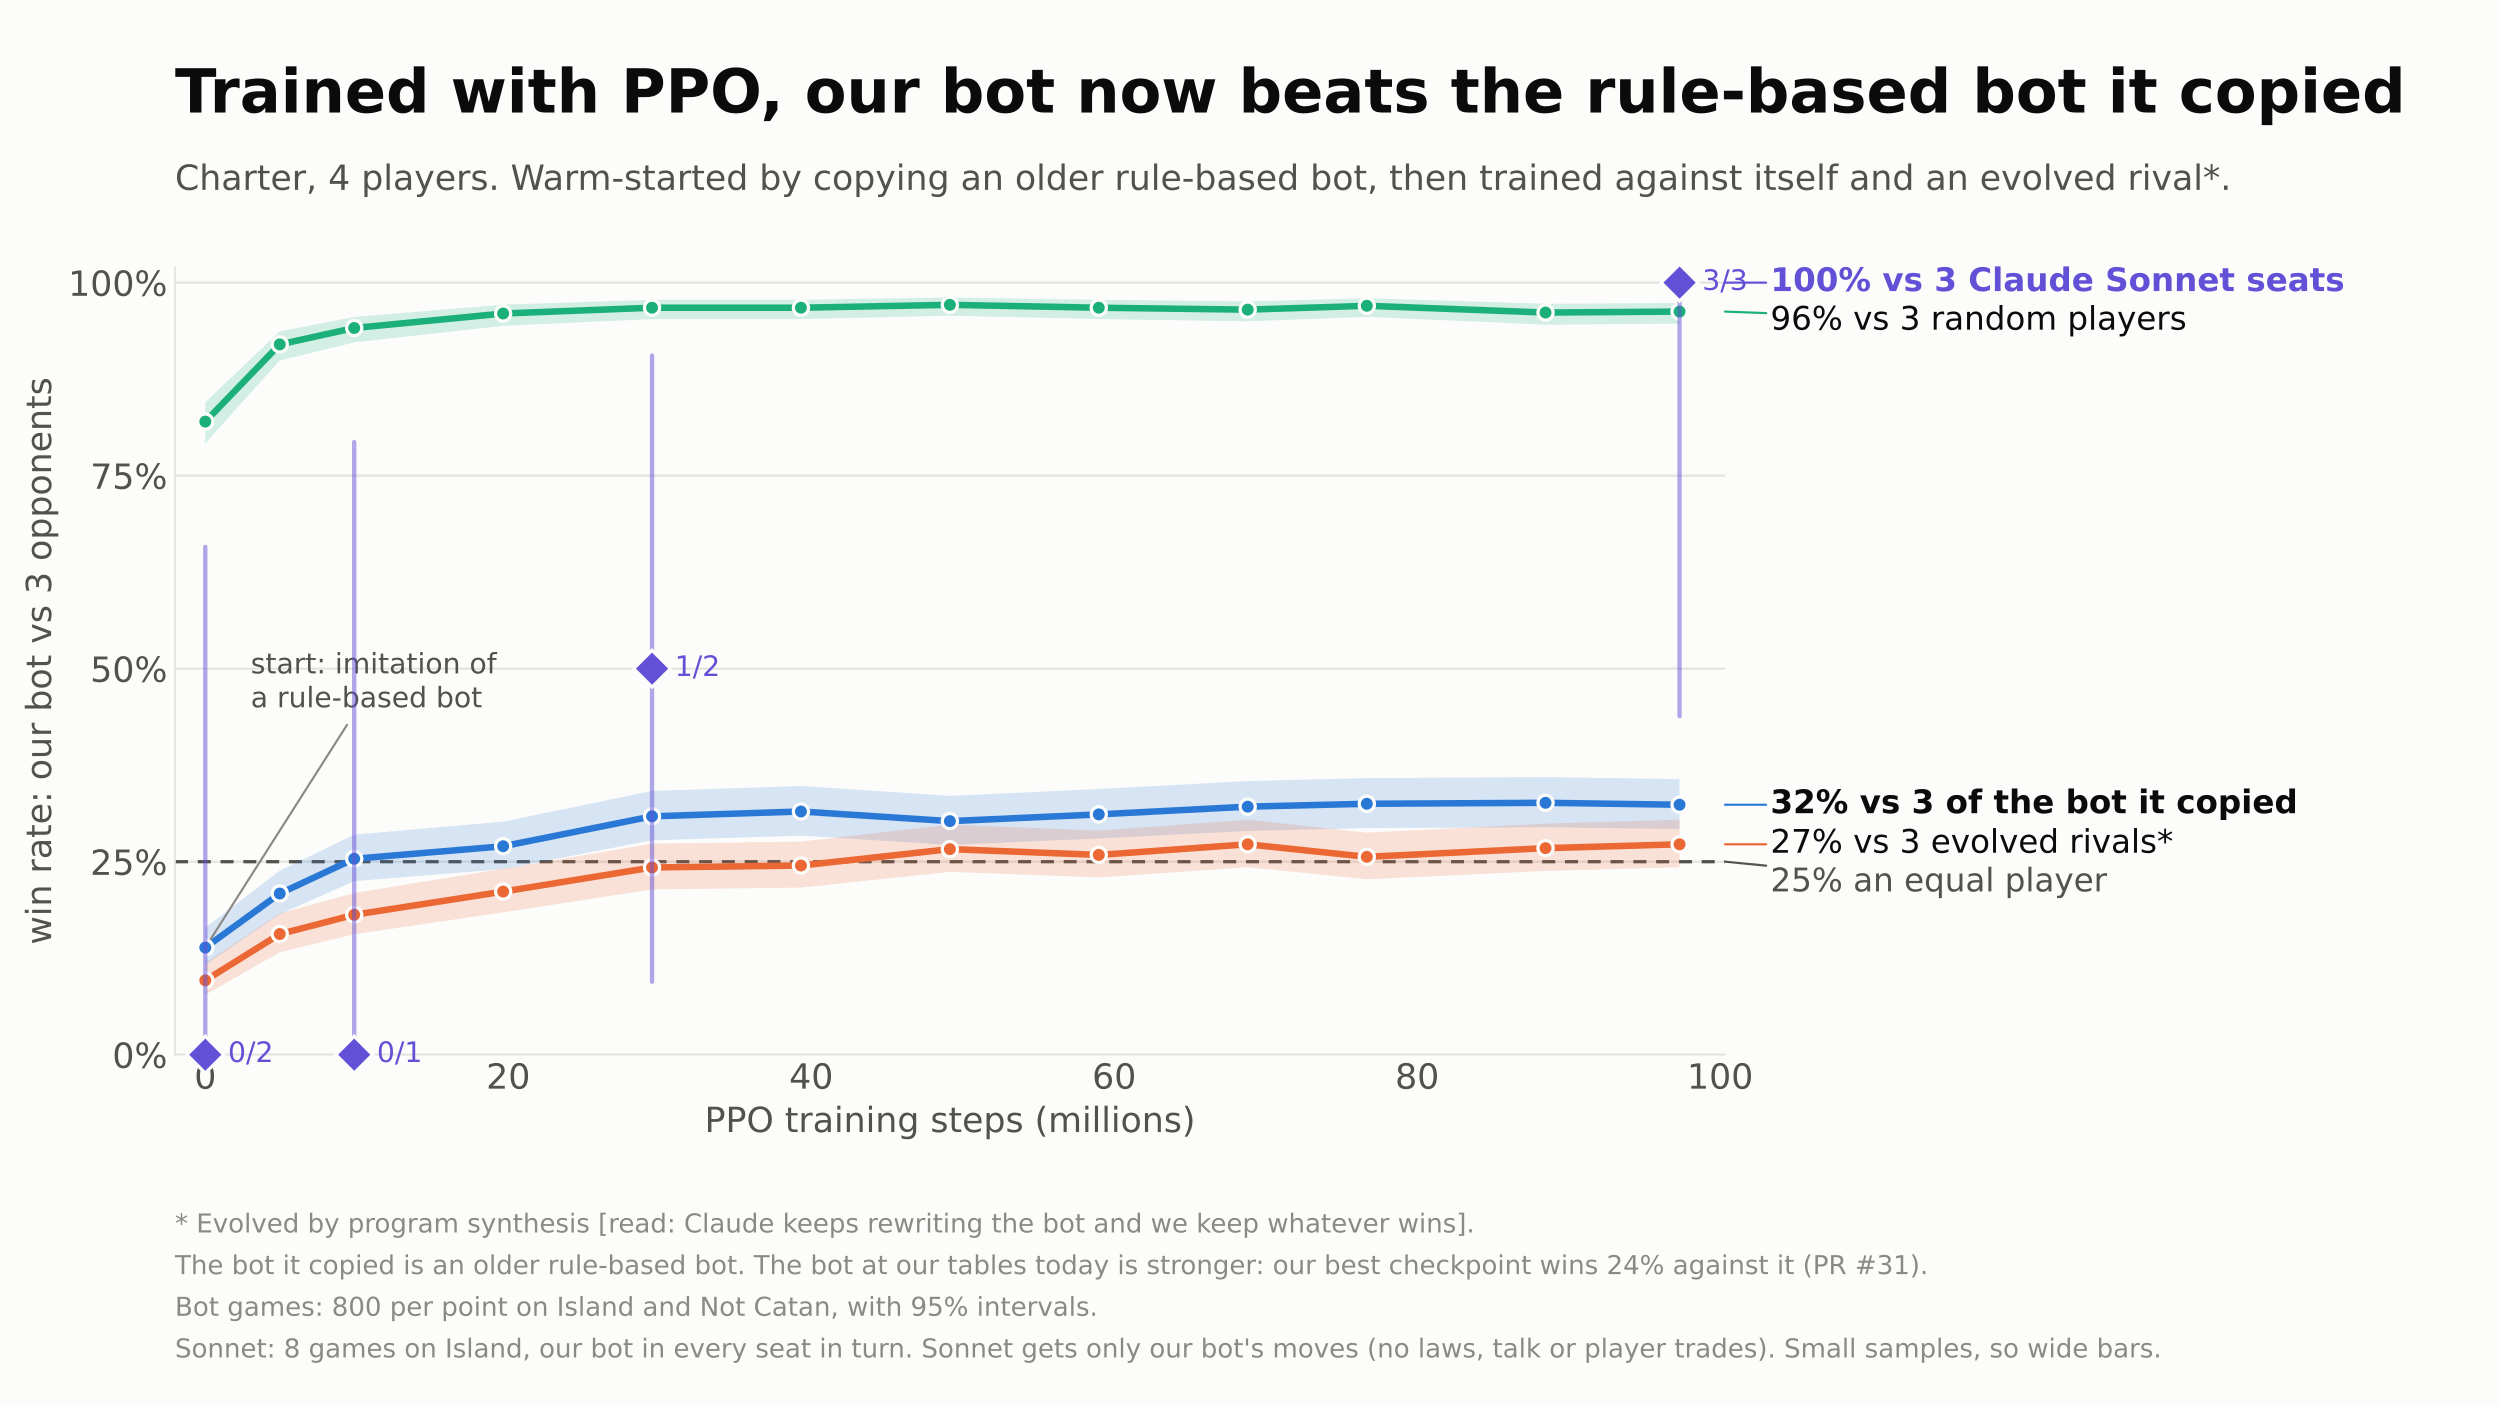
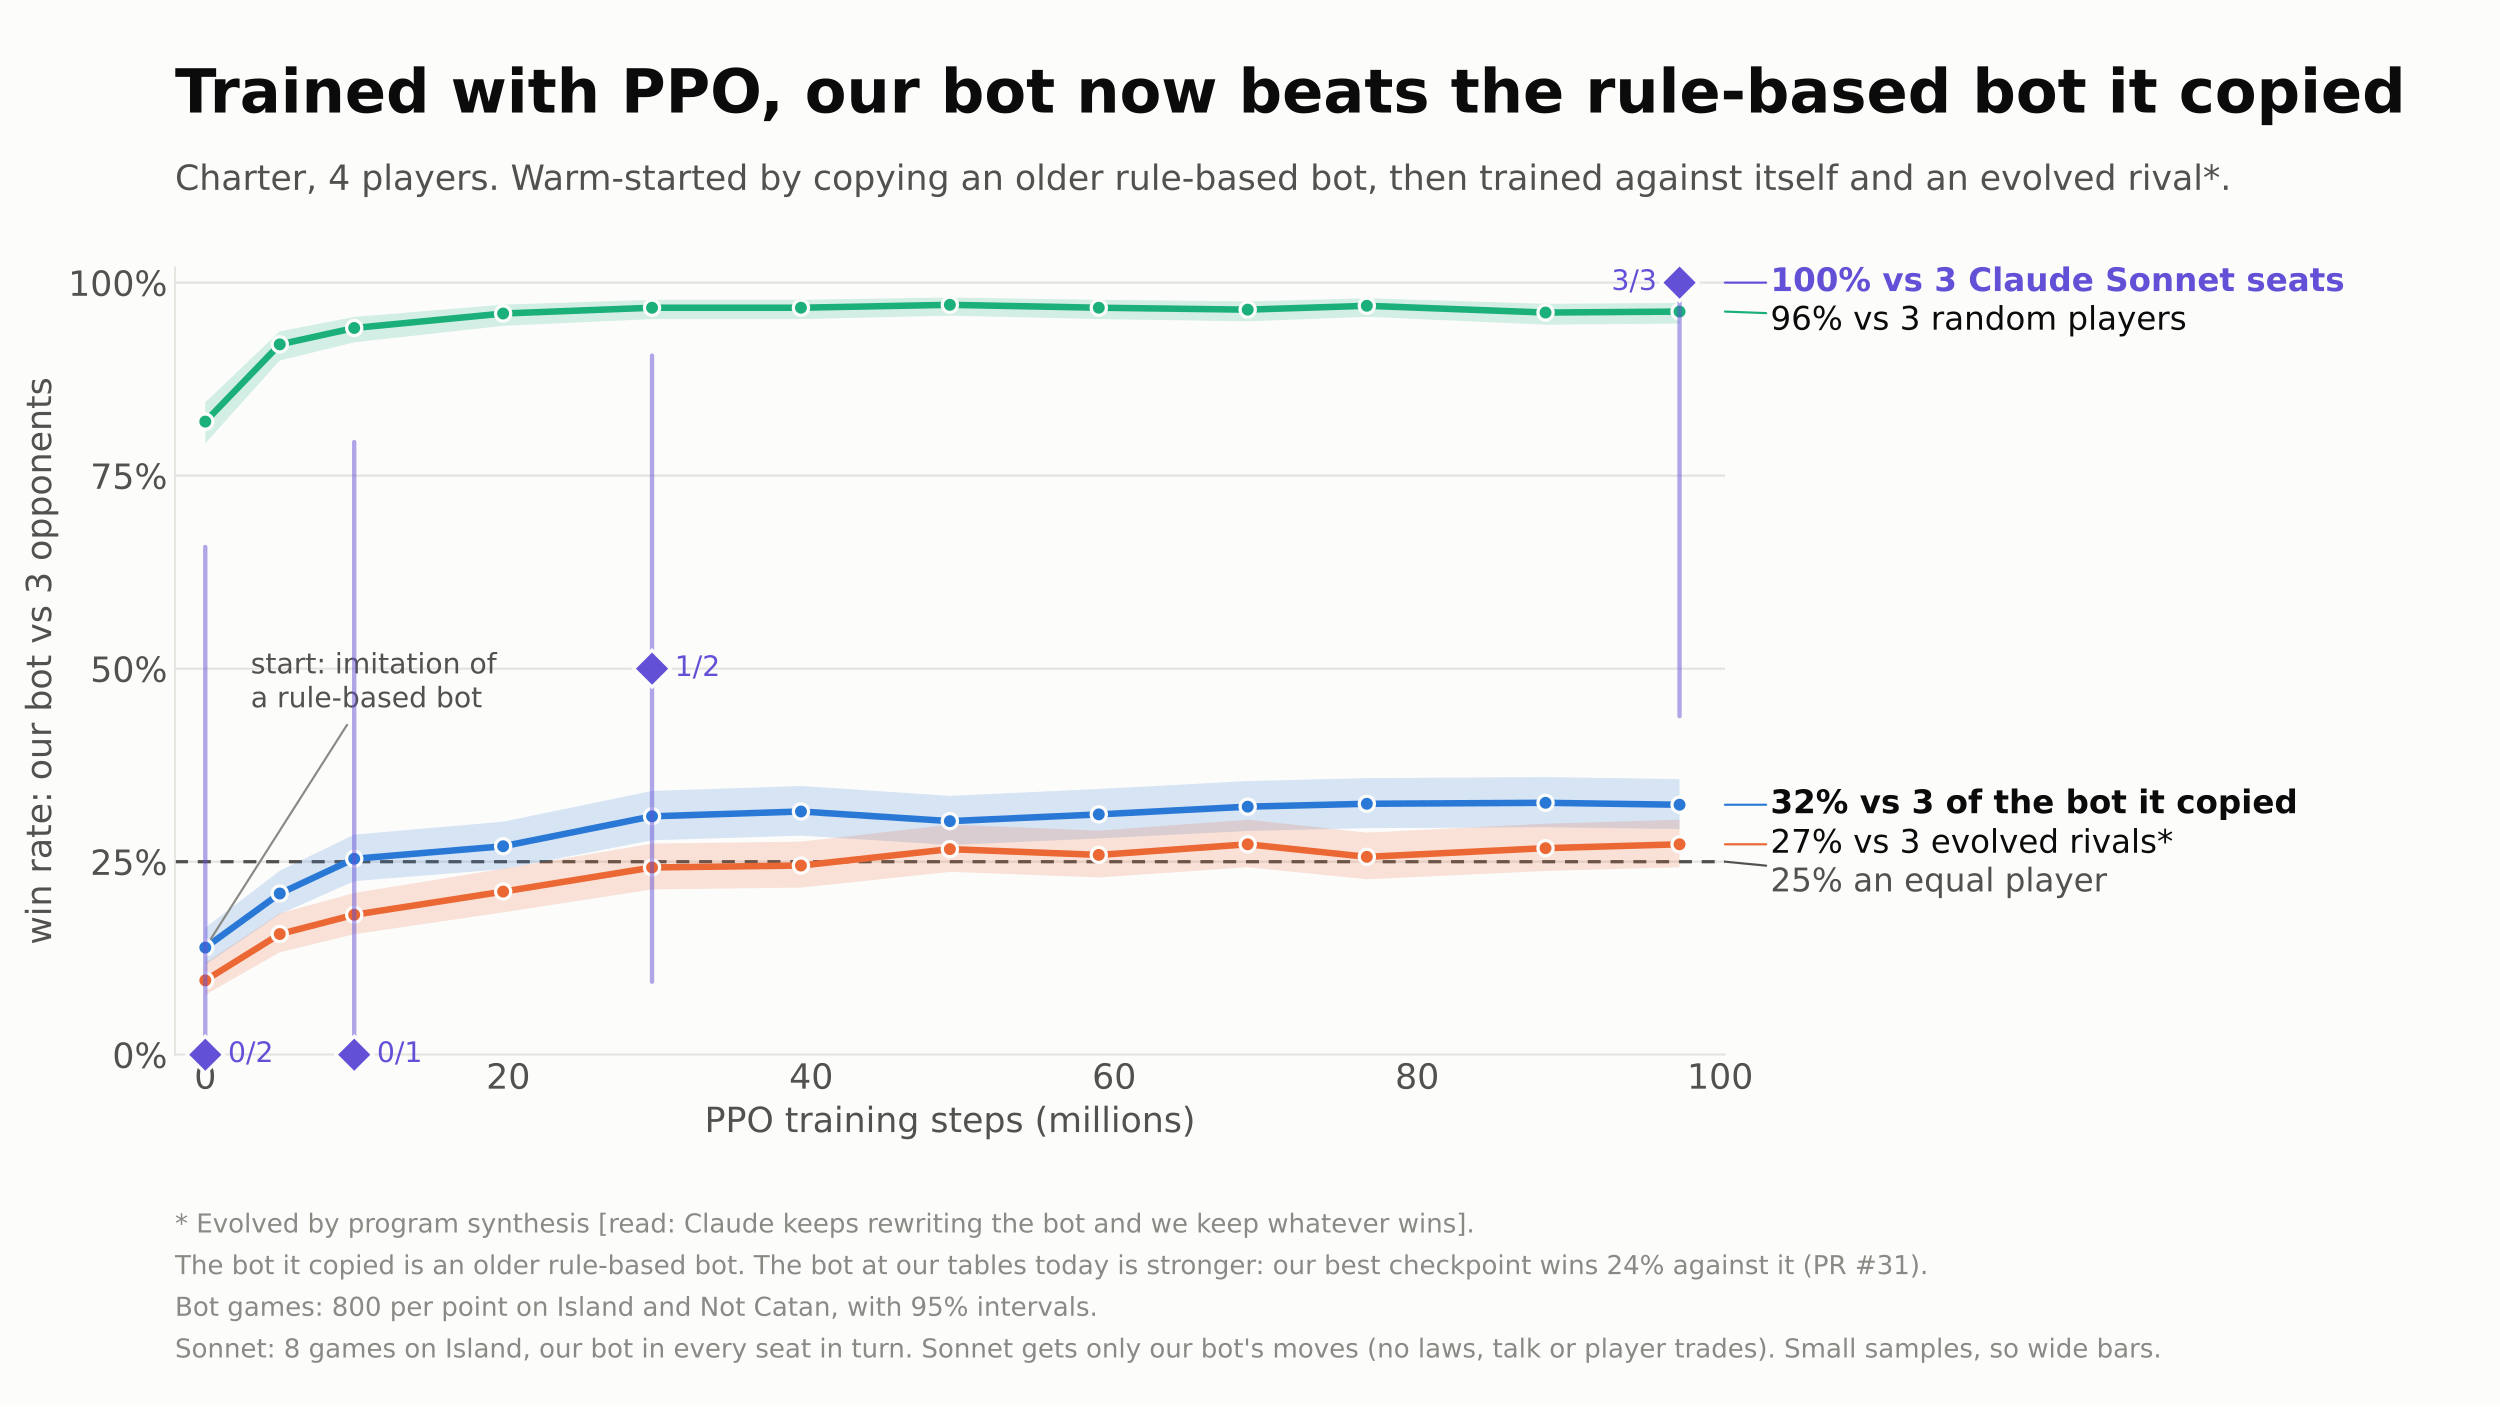
<svg xmlns="http://www.w3.org/2000/svg" xmlns:xlink="http://www.w3.org/1999/xlink" width="1152pt" height="648pt" viewBox="0 0 1152 648" version="1.1">
  <defs>
    <style type="text/css">*{stroke-linejoin: round; stroke-linecap: butt}</style>
  </defs>
  <g id="figure_1">
    <g id="patch_1">
      <path d="M 0 648  L 1152 648  L 1152 0  L 0 0  z " style="fill: #fcfcfb" />
    </g>
    <g id="axes_1">
      <g id="patch_2">
        <path d="M 80.64 486  L 794.88 486  L 794.88 123.12  L 80.64 123.12  z " style="fill: #fcfcfb" />
      </g>
      <g id="matplotlib.axis_1">
        <g id="xtick_1">
          <g id="line2d_1" />
          <g id="text_1">
            <text style="font-size: 16px; font-family: 'DejaVu Sans'; text-anchor: middle; fill: #52514e" x="94.601" y="501.656" transform="rotate(-0 94.60078 501.6562)">0</text>
          </g>
        </g>
        <g id="xtick_2">
          <g id="line2d_2" />
          <g id="text_2">
            <text style="font-size: 16px; font-family: 'DejaVu Sans'; text-anchor: middle; fill: #52514e" x="234.209" y="501.656" transform="rotate(-0 234.2085 501.6562)">20</text>
          </g>
        </g>
        <g id="xtick_3">
          <g id="line2d_3" />
          <g id="text_3">
            <text style="font-size: 16px; font-family: 'DejaVu Sans'; text-anchor: middle; fill: #52514e" x="373.816" y="501.656" transform="rotate(-0 373.8163 501.6562)">40</text>
          </g>
        </g>
        <g id="xtick_4">
          <g id="line2d_4" />
          <g id="text_4">
            <text style="font-size: 16px; font-family: 'DejaVu Sans'; text-anchor: middle; fill: #52514e" x="513.424" y="501.656" transform="rotate(-0 513.4241 501.6562)">60</text>
          </g>
        </g>
        <g id="xtick_5">
          <g id="line2d_5" />
          <g id="text_5">
            <text style="font-size: 16px; font-family: 'DejaVu Sans'; text-anchor: middle; fill: #52514e" x="653.032" y="501.656" transform="rotate(-0 653.0318 501.6562)">80</text>
          </g>
        </g>
        <g id="xtick_6">
          <g id="line2d_6" />
          <g id="text_6">
            <text style="font-size: 16px; font-family: 'DejaVu Sans'; text-anchor: middle; fill: #52514e" x="792.64" y="501.656" transform="rotate(-0 792.6396 501.6562)">100</text>
          </g>
        </g>
        <g id="text_7">
          <text style="font-size: 16px; font-family: 'DejaVu Sans'; text-anchor: middle; fill: #52514e" x="437.76" y="521.658" transform="rotate(-0 437.76 521.6575)">PPO training steps (millions)</text>
        </g>
      </g>
      <g id="matplotlib.axis_2">
        <g id="ytick_1">
          <g id="line2d_7">
-             <path d="M 80.64 486  L 794.88 486  " clip-path="url(#pd2ca2c6dbd)" style="fill: none; stroke: #e4e3df; stroke-linecap: square" />
+             <path d="M 80.64 486  L 794.88 486  " clip-path="url(#p520f664ef1)" style="fill: none; stroke: #e4e3df; stroke-linecap: square" />
          </g>
          <g id="line2d_8" />
          <g id="text_8">
            <text style="font-size: 16px; font-family: 'DejaVu Sans'; text-anchor: end; fill: #52514e" x="77.14" y="492.078" transform="rotate(-0 77.14 492.0781)">0%</text>
          </g>
        </g>
        <g id="ytick_2">
          <g id="line2d_9">
-             <path d="M 80.64 397.059  L 794.88 397.059  " clip-path="url(#pd2ca2c6dbd)" style="fill: none; stroke: #e4e3df; stroke-linecap: square" />
+             <path d="M 80.64 397.059  L 794.88 397.059  " clip-path="url(#p520f664ef1)" style="fill: none; stroke: #e4e3df; stroke-linecap: square" />
          </g>
          <g id="line2d_10" />
          <g id="text_9">
            <text style="font-size: 16px; font-family: 'DejaVu Sans'; text-anchor: end; fill: #52514e" x="77.14" y="403.137" transform="rotate(-0 77.14 403.1369)">25%</text>
          </g>
        </g>
        <g id="ytick_3">
          <g id="line2d_11">
-             <path d="M 80.64 308.118  L 794.88 308.118  " clip-path="url(#pd2ca2c6dbd)" style="fill: none; stroke: #e4e3df; stroke-linecap: square" />
+             <path d="M 80.64 308.118  L 794.88 308.118  " clip-path="url(#p520f664ef1)" style="fill: none; stroke: #e4e3df; stroke-linecap: square" />
          </g>
          <g id="line2d_12" />
          <g id="text_10">
            <text style="font-size: 16px; font-family: 'DejaVu Sans'; text-anchor: end; fill: #52514e" x="77.14" y="314.196" transform="rotate(-0 77.14 314.1958)">50%</text>
          </g>
        </g>
        <g id="ytick_4">
          <g id="line2d_13">
-             <path d="M 80.64 219.176  L 794.88 219.176  " clip-path="url(#pd2ca2c6dbd)" style="fill: none; stroke: #e4e3df; stroke-linecap: square" />
+             <path d="M 80.64 219.176  L 794.88 219.176  " clip-path="url(#p520f664ef1)" style="fill: none; stroke: #e4e3df; stroke-linecap: square" />
          </g>
          <g id="line2d_14" />
          <g id="text_11">
            <text style="font-size: 16px; font-family: 'DejaVu Sans'; text-anchor: end; fill: #52514e" x="77.14" y="225.255" transform="rotate(-0 77.14 225.2546)">75%</text>
          </g>
        </g>
        <g id="ytick_5">
          <g id="line2d_15">
-             <path d="M 80.64 130.235  L 794.88 130.235  " clip-path="url(#pd2ca2c6dbd)" style="fill: none; stroke: #e4e3df; stroke-linecap: square" />
+             <path d="M 80.64 130.235  L 794.88 130.235  " clip-path="url(#p520f664ef1)" style="fill: none; stroke: #e4e3df; stroke-linecap: square" />
          </g>
          <g id="line2d_16" />
          <g id="text_12">
            <text style="font-size: 16px; font-family: 'DejaVu Sans'; text-anchor: end; fill: #52514e" x="77.14" y="136.313" transform="rotate(-0 77.14 136.3134)">100%</text>
          </g>
        </g>
        <g id="text_13">
          <text style="font-size: 16px; font-family: 'DejaVu Sans'; text-anchor: middle; fill: #52514e" x="23.554" y="304.56" transform="rotate(-90 23.55375 304.56)">win rate: our bot vs 3 opponents</text>
        </g>
      </g>
      <g id="line2d_17">
-         <path d="M 80.64 397.059  L 794.88 397.059  " clip-path="url(#pd2ca2c6dbd)" style="fill: none; stroke-dasharray: 6,4.5; stroke-dashoffset: 0; stroke: #52514e; stroke-width: 1.5" />
+         <path d="M 80.64 397.059  L 794.88 397.059  " clip-path="url(#p520f664ef1)" style="fill: none; stroke-dasharray: 6,4.5; stroke-dashoffset: 0; stroke: #52514e; stroke-width: 1.5" />
      </g>
      <g id="FillBetweenPolyCollection_1">
        <defs>
-           <path id="mf69939fc75" d="M 94.601 -462.647  L 94.601 -443.719  L 128.911 -481.879  L 163.221 -490.281  L 231.841 -497.87  L 300.461 -500.975  L 369.081 -500.975  L 437.701 -502.548  L 506.321 -500.975  L 574.941 -499.934  L 629.837 -502.022  L 712.181 -498.384  L 773.939 -498.899  L 773.939 -508.375  L 773.939 -508.375  L 712.181 -508.006  L 629.837 -510.564  L 574.941 -509.111  L 506.321 -509.84  L 437.701 -510.922  L 369.081 -509.84  L 300.461 -509.84  L 231.841 -507.635  L 163.221 -501.945  L 128.911 -495.3  L 94.601 -462.647  z " />
-         </defs>
-         <g clip-path="url(#pd2ca2c6dbd)">
-           <use xlink:href="#mf69939fc75" x="0" y="648" style="fill: #1baf7a; fill-opacity: 0.18" />
+           <path id="m80e993be1d" d="M 94.601 -462.647  L 94.601 -443.719  L 128.911 -481.879  L 163.221 -490.281  L 231.841 -497.87  L 300.461 -500.975  L 369.081 -500.975  L 437.701 -502.548  L 506.321 -500.975  L 574.941 -499.934  L 629.837 -502.022  L 712.181 -498.384  L 773.939 -498.899  L 773.939 -508.375  L 773.939 -508.375  L 712.181 -508.006  L 629.837 -510.564  L 574.941 -509.111  L 506.321 -509.84  L 437.701 -510.922  L 369.081 -509.84  L 300.461 -509.84  L 231.841 -507.635  L 163.221 -501.945  L 128.911 -495.3  L 94.601 -462.647  z " />
+         </defs>
+         <g clip-path="url(#p520f664ef1)">
+           <use xlink:href="#m80e993be1d" x="0" y="648" style="fill: #1baf7a; fill-opacity: 0.18" />
        </g>
      </g>
      <g id="FillBetweenPolyCollection_2">
        <defs>
-           <path id="m6f0a5d4ac2" d="M 94.601 -220.501  L 94.601 -203.453  L 128.911 -226.753  L 163.221 -241.983  L 231.841 -247.522  L 300.461 -260.801  L 369.081 -262.952  L 437.701 -258.652  L 506.321 -261.661  L 574.941 -265.105  L 629.837 -266.398  L 712.181 -266.829  L 773.939 -265.967  L 773.939 -288.99  L 773.939 -288.99  L 712.181 -289.898  L 629.837 -289.444  L 574.941 -288.082  L 506.321 -284.444  L 437.701 -281.257  L 369.081 -285.809  L 300.461 -283.534  L 231.841 -269.373  L 163.221 -263.405  L 128.911 -246.769  L 94.601 -220.501  z " />
-         </defs>
-         <g clip-path="url(#pd2ca2c6dbd)">
-           <use xlink:href="#m6f0a5d4ac2" x="0" y="648" style="fill: #2a78d6; fill-opacity: 0.18" />
+           <path id="ma8aad7db4c" d="M 94.601 -220.501  L 94.601 -203.453  L 128.911 -226.753  L 163.221 -241.983  L 231.841 -247.522  L 300.461 -260.801  L 369.081 -262.952  L 437.701 -258.652  L 506.321 -261.661  L 574.941 -265.105  L 629.837 -266.398  L 712.181 -266.829  L 773.939 -265.967  L 773.939 -288.99  L 773.939 -288.99  L 712.181 -289.898  L 629.837 -289.444  L 574.941 -288.082  L 506.321 -284.444  L 437.701 -281.257  L 369.081 -285.809  L 300.461 -283.534  L 231.841 -269.373  L 163.221 -263.405  L 128.911 -246.769  L 94.601 -220.501  z " />
+         </defs>
+         <g clip-path="url(#p520f664ef1)">
+           <use xlink:href="#ma8aad7db4c" x="0" y="648" style="fill: #2a78d6; fill-opacity: 0.18" />
        </g>
      </g>
      <g id="FillBetweenPolyCollection_3">
        <defs>
-           <path id="m40da30b73e" d="M 94.601 -204.215  L 94.601 -189.643  L 128.911 -209.224  L 163.221 -217.534  L 231.841 -227.595  L 300.461 -238.161  L 369.081 -239.009  L 437.701 -246.242  L 506.321 -243.685  L 574.941 -248.375  L 629.837 -242.834  L 712.181 -246.668  L 773.939 -248.375  L 773.939 -270.29  L 773.939 -270.29  L 712.181 -268.456  L 629.837 -264.324  L 574.941 -270.29  L 506.321 -265.243  L 437.701 -267.998  L 369.081 -260.182  L 300.461 -259.261  L 231.841 -247.697  L 163.221 -236.514  L 128.911 -227.122  L 94.601 -204.215  z " />
-         </defs>
-         <g clip-path="url(#pd2ca2c6dbd)">
-           <use xlink:href="#m40da30b73e" x="0" y="648" style="fill: #eb6834; fill-opacity: 0.18" />
+           <path id="m92c21bb47c" d="M 94.601 -204.215  L 94.601 -189.643  L 128.911 -209.224  L 163.221 -217.534  L 231.841 -227.595  L 300.461 -238.161  L 369.081 -239.009  L 437.701 -246.242  L 506.321 -243.685  L 574.941 -248.375  L 629.837 -242.834  L 712.181 -246.668  L 773.939 -248.375  L 773.939 -270.29  L 773.939 -270.29  L 712.181 -268.456  L 629.837 -264.324  L 574.941 -270.29  L 506.321 -265.243  L 437.701 -267.998  L 369.081 -260.182  L 300.461 -259.261  L 231.841 -247.697  L 163.221 -236.514  L 128.911 -227.122  L 94.601 -204.215  z " />
+         </defs>
+         <g clip-path="url(#p520f664ef1)">
+           <use xlink:href="#m92c21bb47c" x="0" y="648" style="fill: #eb6834; fill-opacity: 0.18" />
        </g>
      </g>
      <g id="patch_3">
        <path d="M 80.64 486  L 80.64 123.12  " style="fill: none; stroke: #e4e3df; stroke-width: 0.8; stroke-linejoin: miter; stroke-linecap: square" />
      </g>
      <g id="patch_4">
        <path d="M 80.64 486  L 794.88 486  " style="fill: none; stroke: #e4e3df; stroke-width: 0.8; stroke-linejoin: miter; stroke-linecap: square" />
      </g>
      <g id="line2d_18">
-         <path d="M 94.601 194.273  L 128.911 158.696  L 163.221 151.136  L 231.841 144.466  L 300.461 141.798  L 369.081 141.798  L 437.701 140.464  L 506.321 141.798  L 574.941 142.687  L 629.837 140.908  L 712.181 144.021  L 773.939 143.576  " clip-path="url(#pd2ca2c6dbd)" style="fill: none; stroke: #1baf7a; stroke-width: 3; stroke-linecap: round" />
+         <path d="M 94.601 194.273  L 128.911 158.696  L 163.221 151.136  L 231.841 144.466  L 300.461 141.798  L 369.081 141.798  L 437.701 140.464  L 506.321 141.798  L 574.941 142.687  L 629.837 140.908  L 712.181 144.021  L 773.939 143.576  " clip-path="url(#p520f664ef1)" style="fill: none; stroke: #1baf7a; stroke-width: 3; stroke-linecap: round" />
      </g>
      <g id="line2d_19">
-         <path d="M 94.601 436.638  L 128.911 411.734  L 163.221 395.725  L 231.841 389.944  L 300.461 376.158  L 369.081 373.934  L 437.701 378.381  L 506.321 375.268  L 574.941 371.711  L 629.837 370.376  L 712.181 369.932  L 773.939 370.821  " clip-path="url(#pd2ca2c6dbd)" style="fill: none; stroke: #2a78d6; stroke-width: 3; stroke-linecap: round" />
+         <path d="M 94.601 436.638  L 128.911 411.734  L 163.221 395.725  L 231.841 389.944  L 300.461 376.158  L 369.081 373.934  L 437.701 378.381  L 506.321 375.268  L 574.941 371.711  L 629.837 370.376  L 712.181 369.932  L 773.939 370.821  " clip-path="url(#p520f664ef1)" style="fill: none; stroke: #2a78d6; stroke-width: 3; stroke-linecap: round" />
      </g>
      <g id="line2d_20">
-         <path d="M 94.601 451.758  L 128.911 430.412  L 163.221 421.518  L 231.841 410.845  L 300.461 399.727  L 369.081 398.838  L 437.701 391.278  L 506.321 393.946  L 574.941 389.054  L 629.837 394.835  L 712.181 390.833  L 773.939 389.054  " clip-path="url(#pd2ca2c6dbd)" style="fill: none; stroke: #eb6834; stroke-width: 3; stroke-linecap: round" />
+         <path d="M 94.601 451.758  L 128.911 430.412  L 163.221 421.518  L 231.841 410.845  L 300.461 399.727  L 369.081 398.838  L 437.701 391.278  L 506.321 393.946  L 574.941 389.054  L 629.837 394.835  L 712.181 390.833  L 773.939 389.054  " clip-path="url(#p520f664ef1)" style="fill: none; stroke: #eb6834; stroke-width: 3; stroke-linecap: round" />
      </g>
      <g id="patch_5">
        <path d="M 813.823 130.235  Q 804.352 130.235 794.88 130.235  " style="fill: none; stroke: #6250d6; stroke-linecap: round" />
      </g>
      <g id="text_14">
        <text style="font-weight: 700; font-size: 15px; font-family: 'DejaVu Sans'; text-anchor: start; fill: #6250d6" x="815.821" y="134.132" transform="rotate(-0 815.8212 134.1324)">100%  vs 3 Claude Sonnet seats</text>
      </g>
      <g id="patch_6">
        <path d="M 813.825 144.283  Q 804.352 143.93 794.88 143.576  " style="fill: none; stroke: #1baf7a; stroke-linecap: round" />
      </g>
      <g id="text_15">
        <text style="font-size: 15px; font-family: 'DejaVu Sans'; text-anchor: start; fill: #0b0b0b" x="815.821" y="151.921" transform="rotate(-0 815.8212 151.9206)">96%  vs 3 random players</text>
      </g>
      <g id="patch_7">
        <path d="M 813.819 370.821  Q 804.35 370.821 794.88 370.821  " style="fill: none; stroke: #2a78d6; stroke-linecap: round" />
      </g>
      <g id="text_16">
        <text style="font-weight: 700; font-size: 15px; font-family: 'DejaVu Sans'; text-anchor: start; fill: #0b0b0b" x="815.821" y="374.718" transform="rotate(-0 815.8212 374.7182)">32%  vs 3 of the bot it copied</text>
      </g>
      <g id="patch_8">
        <path d="M 813.823 389.054  Q 804.351 389.054 794.88 389.054  " style="fill: none; stroke: #eb6834; stroke-linecap: round" />
      </g>
      <g id="text_17">
        <text style="font-size: 15px; font-family: 'DejaVu Sans'; text-anchor: start; fill: #0b0b0b" x="815.821" y="392.951" transform="rotate(-0 815.8212 392.9512)">27%  vs 3 evolved rivals*</text>
      </g>
      <g id="patch_9">
        <path d="M 813.823 398.896  Q 804.352 397.977 794.88 397.059  " style="fill: none; stroke: #52514e; stroke-linecap: round" />
      </g>
      <g id="text_18">
        <text style="font-size: 15px; font-family: 'DejaVu Sans'; text-anchor: start; fill: #52514e" x="815.821" y="410.739" transform="rotate(-0 815.8212 410.7394)">25%  an equal player</text>
      </g>
      <g id="patch_10">
        <path d="M 159.913 334.018  Q 127.794 384.484 95.675 434.95  " style="fill: none; stroke: #8a8984; stroke-linecap: round" />
      </g>
      <g id="text_19">
        <text style="font-size: 13px; font-family: 'DejaVu Sans'; fill: #52514e" transform="translate(115.5419 310.3023)">start: imitation of</text>
        <text style="font-size: 13px; font-family: 'DejaVu Sans'; fill: #52514e" transform="translate(115.5419 325.9059)">a rule-based bot</text>
      </g>
      <g id="line2d_21">
        <defs>
-           <path id="m06cd8c6e40" d="M 0 3.5  C 0.928 3.5 1.819 3.131 2.475 2.475  C 3.131 1.819 3.5 0.928 3.5 0  C 3.5 -0.928 3.131 -1.819 2.475 -2.475  C 1.819 -3.131 0.928 -3.5 0 -3.5  C -0.928 -3.5 -1.819 -3.131 -2.475 -2.475  C -3.131 -1.819 -3.5 -0.928 -3.5 0  C -3.5 0.928 -3.131 1.819 -2.475 2.475  C -1.819 3.131 -0.928 3.5 0 3.5  z " style="stroke: #fcfcfb; stroke-width: 1.5" />
-         </defs>
-         <g clip-path="url(#pd2ca2c6dbd)">
-           <use xlink:href="#m06cd8c6e40" x="94.601" y="194.273" style="fill: #1baf7a; stroke: #fcfcfb; stroke-width: 1.5" />
-           <use xlink:href="#m06cd8c6e40" x="128.911" y="158.696" style="fill: #1baf7a; stroke: #fcfcfb; stroke-width: 1.5" />
-           <use xlink:href="#m06cd8c6e40" x="163.221" y="151.136" style="fill: #1baf7a; stroke: #fcfcfb; stroke-width: 1.5" />
-           <use xlink:href="#m06cd8c6e40" x="231.841" y="144.466" style="fill: #1baf7a; stroke: #fcfcfb; stroke-width: 1.5" />
-           <use xlink:href="#m06cd8c6e40" x="300.461" y="141.798" style="fill: #1baf7a; stroke: #fcfcfb; stroke-width: 1.5" />
-           <use xlink:href="#m06cd8c6e40" x="369.081" y="141.798" style="fill: #1baf7a; stroke: #fcfcfb; stroke-width: 1.5" />
-           <use xlink:href="#m06cd8c6e40" x="437.701" y="140.464" style="fill: #1baf7a; stroke: #fcfcfb; stroke-width: 1.5" />
-           <use xlink:href="#m06cd8c6e40" x="506.321" y="141.798" style="fill: #1baf7a; stroke: #fcfcfb; stroke-width: 1.5" />
-           <use xlink:href="#m06cd8c6e40" x="574.941" y="142.687" style="fill: #1baf7a; stroke: #fcfcfb; stroke-width: 1.5" />
-           <use xlink:href="#m06cd8c6e40" x="629.837" y="140.908" style="fill: #1baf7a; stroke: #fcfcfb; stroke-width: 1.5" />
-           <use xlink:href="#m06cd8c6e40" x="712.181" y="144.021" style="fill: #1baf7a; stroke: #fcfcfb; stroke-width: 1.5" />
-           <use xlink:href="#m06cd8c6e40" x="773.939" y="143.576" style="fill: #1baf7a; stroke: #fcfcfb; stroke-width: 1.5" />
+           <path id="mec7f2d7337" d="M 0 3.5  C 0.928 3.5 1.819 3.131 2.475 2.475  C 3.131 1.819 3.5 0.928 3.5 0  C 3.5 -0.928 3.131 -1.819 2.475 -2.475  C 1.819 -3.131 0.928 -3.5 0 -3.5  C -0.928 -3.5 -1.819 -3.131 -2.475 -2.475  C -3.131 -1.819 -3.5 -0.928 -3.5 0  C -3.5 0.928 -3.131 1.819 -2.475 2.475  C -1.819 3.131 -0.928 3.5 0 3.5  z " style="stroke: #fcfcfb; stroke-width: 1.5" />
+         </defs>
+         <g clip-path="url(#p520f664ef1)">
+           <use xlink:href="#mec7f2d7337" x="94.601" y="194.273" style="fill: #1baf7a; stroke: #fcfcfb; stroke-width: 1.5" />
+           <use xlink:href="#mec7f2d7337" x="128.911" y="158.696" style="fill: #1baf7a; stroke: #fcfcfb; stroke-width: 1.5" />
+           <use xlink:href="#mec7f2d7337" x="163.221" y="151.136" style="fill: #1baf7a; stroke: #fcfcfb; stroke-width: 1.5" />
+           <use xlink:href="#mec7f2d7337" x="231.841" y="144.466" style="fill: #1baf7a; stroke: #fcfcfb; stroke-width: 1.5" />
+           <use xlink:href="#mec7f2d7337" x="300.461" y="141.798" style="fill: #1baf7a; stroke: #fcfcfb; stroke-width: 1.5" />
+           <use xlink:href="#mec7f2d7337" x="369.081" y="141.798" style="fill: #1baf7a; stroke: #fcfcfb; stroke-width: 1.5" />
+           <use xlink:href="#mec7f2d7337" x="437.701" y="140.464" style="fill: #1baf7a; stroke: #fcfcfb; stroke-width: 1.5" />
+           <use xlink:href="#mec7f2d7337" x="506.321" y="141.798" style="fill: #1baf7a; stroke: #fcfcfb; stroke-width: 1.5" />
+           <use xlink:href="#mec7f2d7337" x="574.941" y="142.687" style="fill: #1baf7a; stroke: #fcfcfb; stroke-width: 1.5" />
+           <use xlink:href="#mec7f2d7337" x="629.837" y="140.908" style="fill: #1baf7a; stroke: #fcfcfb; stroke-width: 1.5" />
+           <use xlink:href="#mec7f2d7337" x="712.181" y="144.021" style="fill: #1baf7a; stroke: #fcfcfb; stroke-width: 1.5" />
+           <use xlink:href="#mec7f2d7337" x="773.939" y="143.576" style="fill: #1baf7a; stroke: #fcfcfb; stroke-width: 1.5" />
        </g>
      </g>
      <g id="line2d_22">
        <defs>
-           <path id="m3062325665" d="M 0 3.5  C 0.928 3.5 1.819 3.131 2.475 2.475  C 3.131 1.819 3.5 0.928 3.5 0  C 3.5 -0.928 3.131 -1.819 2.475 -2.475  C 1.819 -3.131 0.928 -3.5 0 -3.5  C -0.928 -3.5 -1.819 -3.131 -2.475 -2.475  C -3.131 -1.819 -3.5 -0.928 -3.5 0  C -3.5 0.928 -3.131 1.819 -2.475 2.475  C -1.819 3.131 -0.928 3.5 0 3.5  z " style="stroke: #fcfcfb; stroke-width: 1.5" />
-         </defs>
-         <g clip-path="url(#pd2ca2c6dbd)">
-           <use xlink:href="#m3062325665" x="94.601" y="436.638" style="fill: #2a78d6; stroke: #fcfcfb; stroke-width: 1.5" />
-           <use xlink:href="#m3062325665" x="128.911" y="411.734" style="fill: #2a78d6; stroke: #fcfcfb; stroke-width: 1.5" />
-           <use xlink:href="#m3062325665" x="163.221" y="395.725" style="fill: #2a78d6; stroke: #fcfcfb; stroke-width: 1.5" />
-           <use xlink:href="#m3062325665" x="231.841" y="389.944" style="fill: #2a78d6; stroke: #fcfcfb; stroke-width: 1.5" />
-           <use xlink:href="#m3062325665" x="300.461" y="376.158" style="fill: #2a78d6; stroke: #fcfcfb; stroke-width: 1.5" />
-           <use xlink:href="#m3062325665" x="369.081" y="373.934" style="fill: #2a78d6; stroke: #fcfcfb; stroke-width: 1.5" />
-           <use xlink:href="#m3062325665" x="437.701" y="378.381" style="fill: #2a78d6; stroke: #fcfcfb; stroke-width: 1.5" />
-           <use xlink:href="#m3062325665" x="506.321" y="375.268" style="fill: #2a78d6; stroke: #fcfcfb; stroke-width: 1.5" />
-           <use xlink:href="#m3062325665" x="574.941" y="371.711" style="fill: #2a78d6; stroke: #fcfcfb; stroke-width: 1.5" />
-           <use xlink:href="#m3062325665" x="629.837" y="370.376" style="fill: #2a78d6; stroke: #fcfcfb; stroke-width: 1.5" />
-           <use xlink:href="#m3062325665" x="712.181" y="369.932" style="fill: #2a78d6; stroke: #fcfcfb; stroke-width: 1.5" />
-           <use xlink:href="#m3062325665" x="773.939" y="370.821" style="fill: #2a78d6; stroke: #fcfcfb; stroke-width: 1.5" />
+           <path id="m12b01c1979" d="M 0 3.5  C 0.928 3.5 1.819 3.131 2.475 2.475  C 3.131 1.819 3.5 0.928 3.5 0  C 3.5 -0.928 3.131 -1.819 2.475 -2.475  C 1.819 -3.131 0.928 -3.5 0 -3.5  C -0.928 -3.5 -1.819 -3.131 -2.475 -2.475  C -3.131 -1.819 -3.5 -0.928 -3.5 0  C -3.5 0.928 -3.131 1.819 -2.475 2.475  C -1.819 3.131 -0.928 3.5 0 3.5  z " style="stroke: #fcfcfb; stroke-width: 1.5" />
+         </defs>
+         <g clip-path="url(#p520f664ef1)">
+           <use xlink:href="#m12b01c1979" x="94.601" y="436.638" style="fill: #2a78d6; stroke: #fcfcfb; stroke-width: 1.5" />
+           <use xlink:href="#m12b01c1979" x="128.911" y="411.734" style="fill: #2a78d6; stroke: #fcfcfb; stroke-width: 1.5" />
+           <use xlink:href="#m12b01c1979" x="163.221" y="395.725" style="fill: #2a78d6; stroke: #fcfcfb; stroke-width: 1.5" />
+           <use xlink:href="#m12b01c1979" x="231.841" y="389.944" style="fill: #2a78d6; stroke: #fcfcfb; stroke-width: 1.5" />
+           <use xlink:href="#m12b01c1979" x="300.461" y="376.158" style="fill: #2a78d6; stroke: #fcfcfb; stroke-width: 1.5" />
+           <use xlink:href="#m12b01c1979" x="369.081" y="373.934" style="fill: #2a78d6; stroke: #fcfcfb; stroke-width: 1.5" />
+           <use xlink:href="#m12b01c1979" x="437.701" y="378.381" style="fill: #2a78d6; stroke: #fcfcfb; stroke-width: 1.5" />
+           <use xlink:href="#m12b01c1979" x="506.321" y="375.268" style="fill: #2a78d6; stroke: #fcfcfb; stroke-width: 1.5" />
+           <use xlink:href="#m12b01c1979" x="574.941" y="371.711" style="fill: #2a78d6; stroke: #fcfcfb; stroke-width: 1.5" />
+           <use xlink:href="#m12b01c1979" x="629.837" y="370.376" style="fill: #2a78d6; stroke: #fcfcfb; stroke-width: 1.5" />
+           <use xlink:href="#m12b01c1979" x="712.181" y="369.932" style="fill: #2a78d6; stroke: #fcfcfb; stroke-width: 1.5" />
+           <use xlink:href="#m12b01c1979" x="773.939" y="370.821" style="fill: #2a78d6; stroke: #fcfcfb; stroke-width: 1.5" />
        </g>
      </g>
      <g id="line2d_23">
        <defs>
-           <path id="m5acac5d8a7" d="M 0 3.5  C 0.928 3.5 1.819 3.131 2.475 2.475  C 3.131 1.819 3.5 0.928 3.5 0  C 3.5 -0.928 3.131 -1.819 2.475 -2.475  C 1.819 -3.131 0.928 -3.5 0 -3.5  C -0.928 -3.5 -1.819 -3.131 -2.475 -2.475  C -3.131 -1.819 -3.5 -0.928 -3.5 0  C -3.5 0.928 -3.131 1.819 -2.475 2.475  C -1.819 3.131 -0.928 3.5 0 3.5  z " style="stroke: #fcfcfb; stroke-width: 1.5" />
-         </defs>
-         <g clip-path="url(#pd2ca2c6dbd)">
-           <use xlink:href="#m5acac5d8a7" x="94.601" y="451.758" style="fill: #eb6834; stroke: #fcfcfb; stroke-width: 1.5" />
-           <use xlink:href="#m5acac5d8a7" x="128.911" y="430.412" style="fill: #eb6834; stroke: #fcfcfb; stroke-width: 1.5" />
-           <use xlink:href="#m5acac5d8a7" x="163.221" y="421.518" style="fill: #eb6834; stroke: #fcfcfb; stroke-width: 1.5" />
-           <use xlink:href="#m5acac5d8a7" x="231.841" y="410.845" style="fill: #eb6834; stroke: #fcfcfb; stroke-width: 1.5" />
-           <use xlink:href="#m5acac5d8a7" x="300.461" y="399.727" style="fill: #eb6834; stroke: #fcfcfb; stroke-width: 1.5" />
-           <use xlink:href="#m5acac5d8a7" x="369.081" y="398.838" style="fill: #eb6834; stroke: #fcfcfb; stroke-width: 1.5" />
-           <use xlink:href="#m5acac5d8a7" x="437.701" y="391.278" style="fill: #eb6834; stroke: #fcfcfb; stroke-width: 1.5" />
-           <use xlink:href="#m5acac5d8a7" x="506.321" y="393.946" style="fill: #eb6834; stroke: #fcfcfb; stroke-width: 1.5" />
-           <use xlink:href="#m5acac5d8a7" x="574.941" y="389.054" style="fill: #eb6834; stroke: #fcfcfb; stroke-width: 1.5" />
-           <use xlink:href="#m5acac5d8a7" x="629.837" y="394.835" style="fill: #eb6834; stroke: #fcfcfb; stroke-width: 1.5" />
-           <use xlink:href="#m5acac5d8a7" x="712.181" y="390.833" style="fill: #eb6834; stroke: #fcfcfb; stroke-width: 1.5" />
-           <use xlink:href="#m5acac5d8a7" x="773.939" y="389.054" style="fill: #eb6834; stroke: #fcfcfb; stroke-width: 1.5" />
+           <path id="m581897e23e" d="M 0 3.5  C 0.928 3.5 1.819 3.131 2.475 2.475  C 3.131 1.819 3.5 0.928 3.5 0  C 3.5 -0.928 3.131 -1.819 2.475 -2.475  C 1.819 -3.131 0.928 -3.5 0 -3.5  C -0.928 -3.5 -1.819 -3.131 -2.475 -2.475  C -3.131 -1.819 -3.5 -0.928 -3.5 0  C -3.5 0.928 -3.131 1.819 -2.475 2.475  C -1.819 3.131 -0.928 3.5 0 3.5  z " style="stroke: #fcfcfb; stroke-width: 1.5" />
+         </defs>
+         <g clip-path="url(#p520f664ef1)">
+           <use xlink:href="#m581897e23e" x="94.601" y="451.758" style="fill: #eb6834; stroke: #fcfcfb; stroke-width: 1.5" />
+           <use xlink:href="#m581897e23e" x="128.911" y="430.412" style="fill: #eb6834; stroke: #fcfcfb; stroke-width: 1.5" />
+           <use xlink:href="#m581897e23e" x="163.221" y="421.518" style="fill: #eb6834; stroke: #fcfcfb; stroke-width: 1.5" />
+           <use xlink:href="#m581897e23e" x="231.841" y="410.845" style="fill: #eb6834; stroke: #fcfcfb; stroke-width: 1.5" />
+           <use xlink:href="#m581897e23e" x="300.461" y="399.727" style="fill: #eb6834; stroke: #fcfcfb; stroke-width: 1.5" />
+           <use xlink:href="#m581897e23e" x="369.081" y="398.838" style="fill: #eb6834; stroke: #fcfcfb; stroke-width: 1.5" />
+           <use xlink:href="#m581897e23e" x="437.701" y="391.278" style="fill: #eb6834; stroke: #fcfcfb; stroke-width: 1.5" />
+           <use xlink:href="#m581897e23e" x="506.321" y="393.946" style="fill: #eb6834; stroke: #fcfcfb; stroke-width: 1.5" />
+           <use xlink:href="#m581897e23e" x="574.941" y="389.054" style="fill: #eb6834; stroke: #fcfcfb; stroke-width: 1.5" />
+           <use xlink:href="#m581897e23e" x="629.837" y="394.835" style="fill: #eb6834; stroke: #fcfcfb; stroke-width: 1.5" />
+           <use xlink:href="#m581897e23e" x="712.181" y="390.833" style="fill: #eb6834; stroke: #fcfcfb; stroke-width: 1.5" />
+           <use xlink:href="#m581897e23e" x="773.939" y="389.054" style="fill: #eb6834; stroke: #fcfcfb; stroke-width: 1.5" />
        </g>
      </g>
      <g id="line2d_24">
-         <path d="M 94.601 486  L 94.601 252.039  " clip-path="url(#pd2ca2c6dbd)" style="fill: none; stroke: #6250d6; stroke-opacity: 0.5; stroke-width: 2; stroke-linecap: round" />
+         <path d="M 94.601 486  L 94.601 252.039  " clip-path="url(#p520f664ef1)" style="fill: none; stroke: #6250d6; stroke-opacity: 0.5; stroke-width: 2; stroke-linecap: round" />
      </g>
      <g id="line2d_25">
-         <path d="M 163.221 486  L 163.221 203.716  " clip-path="url(#pd2ca2c6dbd)" style="fill: none; stroke: #6250d6; stroke-opacity: 0.5; stroke-width: 2; stroke-linecap: round" />
+         <path d="M 163.221 486  L 163.221 203.716  " clip-path="url(#p520f664ef1)" style="fill: none; stroke: #6250d6; stroke-opacity: 0.5; stroke-width: 2; stroke-linecap: round" />
      </g>
      <g id="line2d_26">
-         <path d="M 300.461 452.37  L 300.461 163.865  " clip-path="url(#pd2ca2c6dbd)" style="fill: none; stroke: #6250d6; stroke-opacity: 0.5; stroke-width: 2; stroke-linecap: round" />
+         <path d="M 300.461 452.37  L 300.461 163.865  " clip-path="url(#p520f664ef1)" style="fill: none; stroke: #6250d6; stroke-opacity: 0.5; stroke-width: 2; stroke-linecap: round" />
      </g>
      <g id="line2d_27">
-         <path d="M 773.939 329.999  L 773.939 130.235  " clip-path="url(#pd2ca2c6dbd)" style="fill: none; stroke: #6250d6; stroke-opacity: 0.5; stroke-width: 2; stroke-linecap: round" />
+         <path d="M 773.939 329.999  L 773.939 130.235  " clip-path="url(#p520f664ef1)" style="fill: none; stroke: #6250d6; stroke-opacity: 0.5; stroke-width: 2; stroke-linecap: round" />
      </g>
      <g id="line2d_28">
        <defs>
-           <path id="mf4bcf8a926" d="M -0 8.485  L 8.485 0  L 0 -8.485  L -8.485 -0  z " style="stroke: #fcfcfb; stroke-width: 1.5; stroke-linejoin: miter" />
+           <path id="m71a96cb549" d="M -0 8.485  L 8.485 0  L 0 -8.485  L -8.485 -0  z " style="stroke: #fcfcfb; stroke-width: 1.5; stroke-linejoin: miter" />
        </defs>
        <g>
-           <use xlink:href="#mf4bcf8a926" x="94.601" y="486" style="fill: #6250d6; stroke: #fcfcfb; stroke-width: 1.5; stroke-linejoin: miter" />
+           <use xlink:href="#m71a96cb549" x="94.601" y="486" style="fill: #6250d6; stroke: #fcfcfb; stroke-width: 1.5; stroke-linejoin: miter" />
        </g>
      </g>
      <g id="text_20">
        <text style="font-size: 13px; font-family: 'DejaVu Sans'; text-anchor: start; fill: #6250d6" x="105.071" y="489.377" transform="rotate(-0 105.0714 489.377)">0/2</text>
      </g>
      <g id="line2d_29">
        <g>
-           <use xlink:href="#mf4bcf8a926" x="163.221" y="486" style="fill: #6250d6; stroke: #fcfcfb; stroke-width: 1.5; stroke-linejoin: miter" />
+           <use xlink:href="#m71a96cb549" x="163.221" y="486" style="fill: #6250d6; stroke: #fcfcfb; stroke-width: 1.5; stroke-linejoin: miter" />
        </g>
      </g>
      <g id="text_21">
        <text style="font-size: 13px; font-family: 'DejaVu Sans'; text-anchor: start; fill: #6250d6" x="173.691" y="489.377" transform="rotate(-0 173.6914 489.377)">0/1</text>
      </g>
      <g id="line2d_30">
        <g>
-           <use xlink:href="#mf4bcf8a926" x="300.461" y="308.118" style="fill: #6250d6; stroke: #fcfcfb; stroke-width: 1.5; stroke-linejoin: miter" />
+           <use xlink:href="#m71a96cb549" x="300.461" y="308.118" style="fill: #6250d6; stroke: #fcfcfb; stroke-width: 1.5; stroke-linejoin: miter" />
        </g>
      </g>
      <g id="text_22">
        <text style="font-size: 13px; font-family: 'DejaVu Sans'; text-anchor: start; fill: #6250d6" x="310.931" y="311.495" transform="rotate(-0 310.9314 311.4946)">1/2</text>
      </g>
      <g id="line2d_31">
        <g>
-           <use xlink:href="#mf4bcf8a926" x="773.939" y="130.235" style="fill: #6250d6; stroke: #fcfcfb; stroke-width: 1.5; stroke-linejoin: miter" />
+           <use xlink:href="#m71a96cb549" x="773.939" y="130.235" style="fill: #6250d6; stroke: #fcfcfb; stroke-width: 1.5; stroke-linejoin: miter" />
        </g>
      </g>
      <g id="text_23">
-         <text style="font-size: 13px; font-family: 'DejaVu Sans'; text-anchor: start; fill: #6250d6" x="784.409" y="133.612" transform="rotate(-0 784.4094 133.6122)">3/3</text>
+         <text style="font-size: 13px; font-family: 'DejaVu Sans'; text-anchor: end; fill: #6250d6" x="763.468" y="133.612" transform="rotate(-0 763.4683 133.6122)">3/3</text>
      </g>
    </g>
    <g id="text_24">
      <text style="font-weight: 700; font-size: 28px; font-family: 'DejaVu Sans'; text-anchor: start; fill: #0b0b0b" x="80.64" y="51.84" transform="rotate(-0 80.64 51.84)">Trained with PPO, our bot now beats the rule-based bot it copied</text>
    </g>
    <g id="text_25">
      <text style="font-size: 16px; font-family: 'DejaVu Sans'; text-anchor: start; fill: #52514e" x="80.64" y="87.48" transform="rotate(-0 80.64 87.48)">Charter, 4 players. Warm-started by copying an older rule-based bot, then trained against itself and an evolved rival*.</text>
    </g>
    <g id="text_26">
      <text style="font-size: 12px; font-family: 'DejaVu Sans'; fill: #8a8984" transform="translate(80.64 567.9112)">* Evolved by program synthesis [read: Claude keeps rewriting the bot and we keep whatever wins].</text>
      <text style="font-size: 12px; font-family: 'DejaVu Sans'; fill: #8a8984" transform="translate(80.64 587.1113)">The bot it copied is an older rule-based bot. The bot at our tables today is stronger: our best checkpoint wins 24% against it (PR #31).</text>
      <text style="font-size: 12px; font-family: 'DejaVu Sans'; fill: #8a8984" transform="translate(80.64 606.3112)">Bot games: 800 per point on Island and Not Catan, with 95% intervals.</text>
      <text style="font-size: 12px; font-family: 'DejaVu Sans'; fill: #8a8984" transform="translate(80.64 625.5113)">Sonnet: 8 games on Island, our bot in every seat in turn. Sonnet gets only our bot's moves (no laws, talk or player trades). Small samples, so wide bars.</text>
    </g>
  </g>
  <defs>
-     <clipPath id="pd2ca2c6dbd">
+     <clipPath id="p520f664ef1">
      <rect x="80.64" y="123.12" width="714.24" height="362.88" />
    </clipPath>
  </defs>
</svg>
